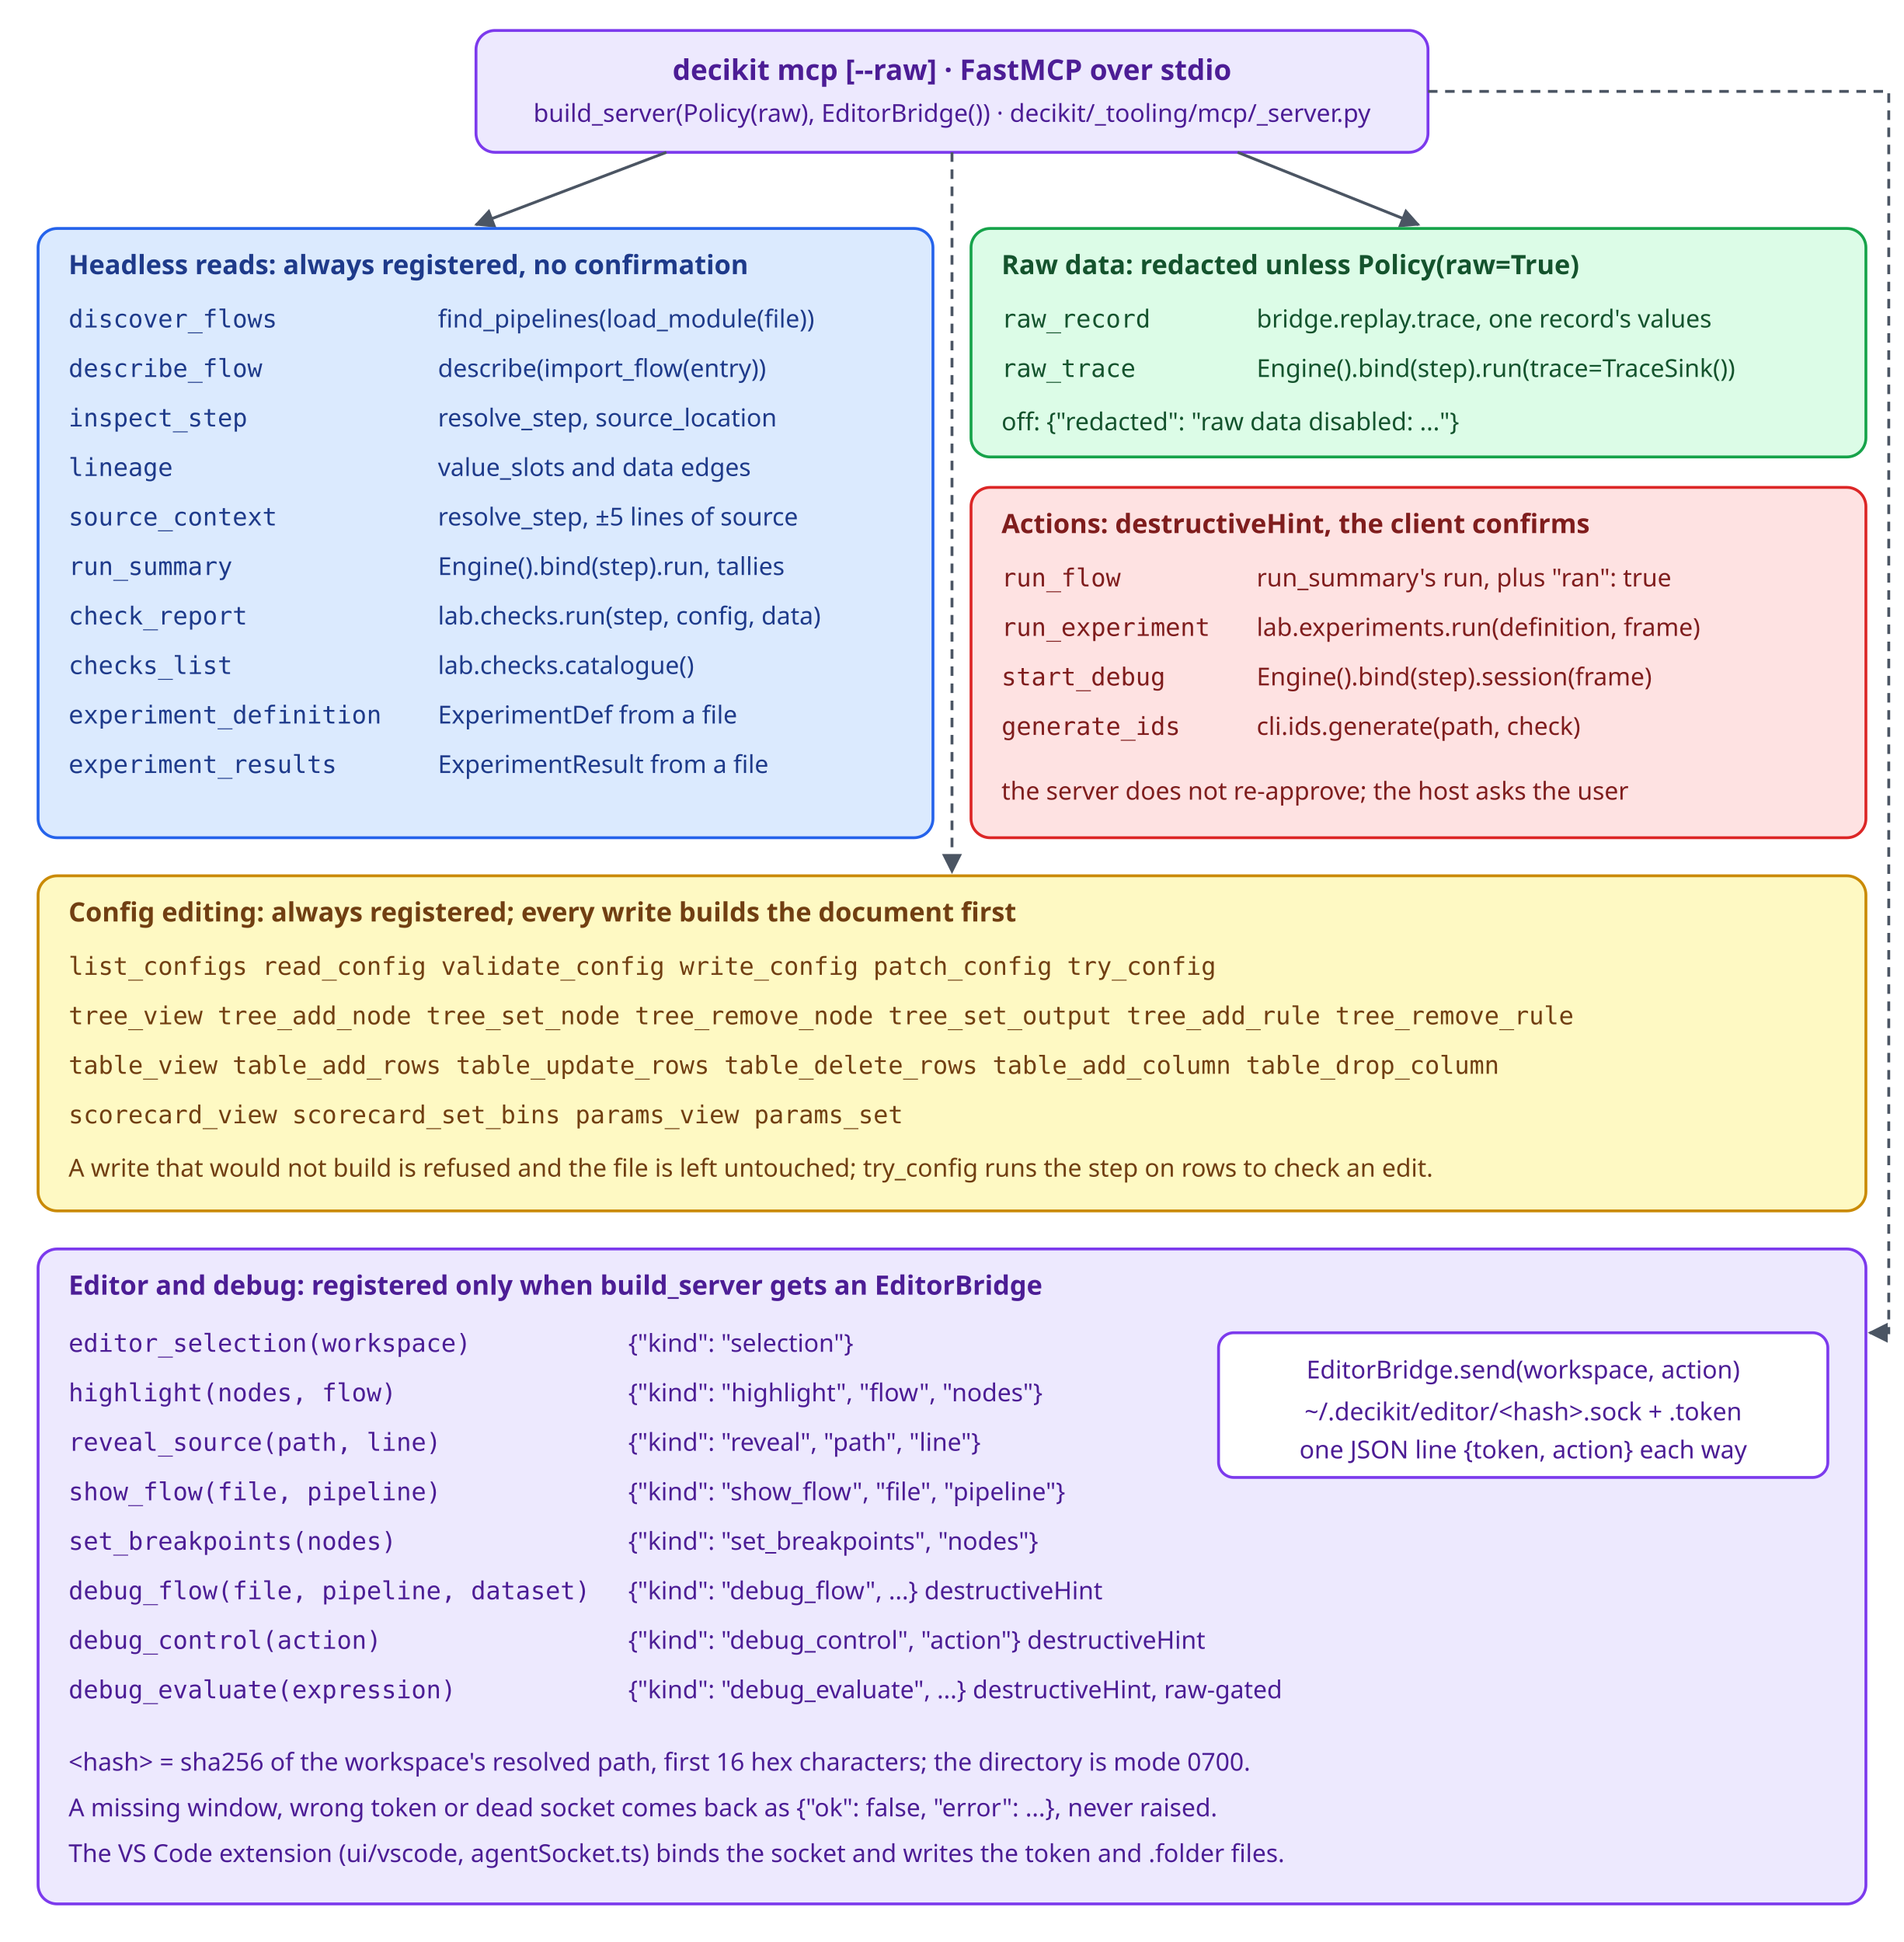
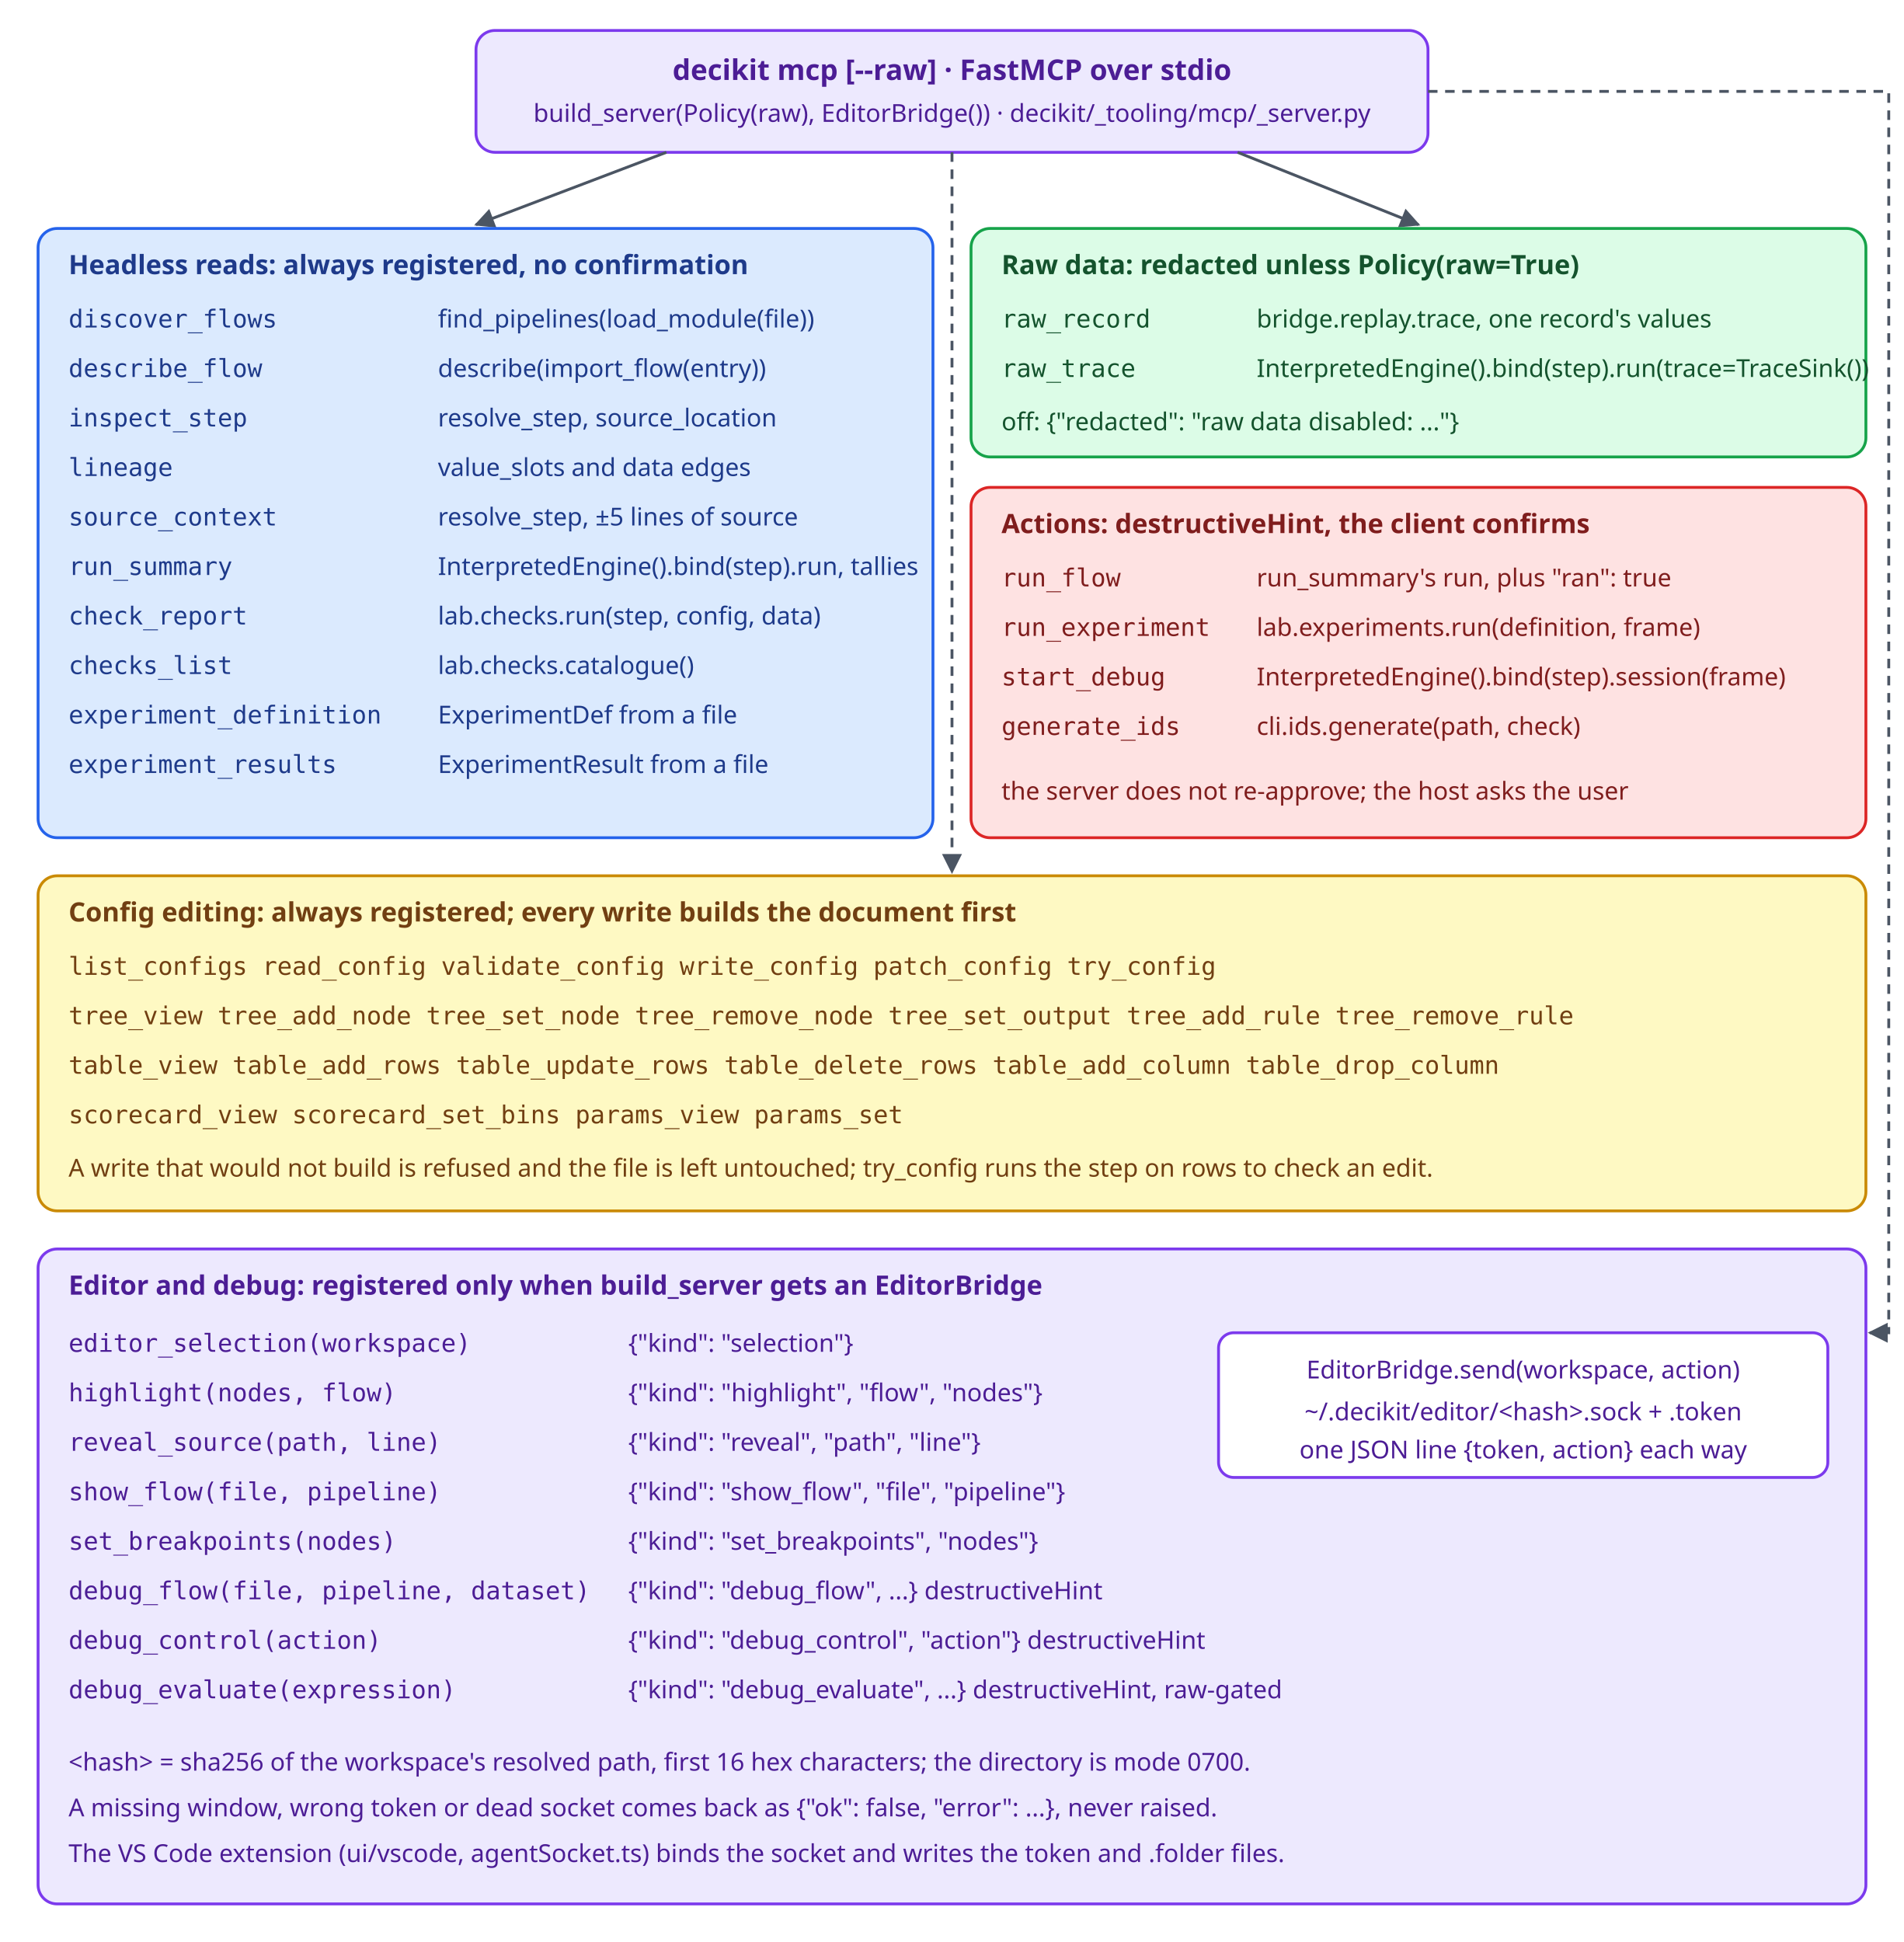
<svg xmlns="http://www.w3.org/2000/svg" viewBox="0 0 1000 1020" font-family="system-ui, sans-serif">
  <defs>
    <marker id="a" viewBox="0 0 10 10" refX="9" refY="5" markerWidth="7" markerHeight="7" orient="auto-start-reverse">
      <path d="M0,0 L10,5 L0,10 z" fill="#4b5563" />
    </marker>
  </defs>
  <rect x="0" y="0" width="1000" height="1020" fill="#ffffff" />
  <rect x="250" y="16" width="500" height="64" rx="10" fill="#ede9fe" stroke="#7c3aed" stroke-width="1.5" />
  <text x="500" y="42" font-size="15" font-weight="600" text-anchor="middle" fill="#4c1d95">decikit mcp [--raw]  ·  FastMCP over stdio</text>
  <text x="500" y="64" font-size="13" text-anchor="middle" fill="#4c1d95">build_server(Policy(raw), EditorBridge())  ·  decikit/_tooling/mcp/_server.py</text>
  <line x1="350" y1="80" x2="250" y2="118" stroke="#4b5563" stroke-width="1.5" marker-end="url(#a)" />
  <line x1="650" y1="80" x2="745" y2="118" stroke="#4b5563" stroke-width="1.5" marker-end="url(#a)" />
  <line x1="500" y1="80" x2="500" y2="458" stroke="#4b5563" stroke-width="1.5" stroke-dasharray="5 4" marker-end="url(#a)" />
  <path d="M750,48 L992,48 L992,700 L982,700" fill="none" stroke="#4b5563" stroke-width="1.5" stroke-dasharray="5 4" marker-end="url(#a)" />
  <rect x="20" y="120" width="470" height="320" rx="10" fill="#dbeafe" stroke="#2563eb" stroke-width="1.5" />
  <text x="36" y="144" font-size="14" font-weight="600" fill="#1e3a8a">Headless reads: always registered, no confirmation</text>
  <g font-size="13" fill="#1e3a8a">
    <g font-family="ui-monospace, SFMono-Regular, Menlo, monospace">
      <text x="36" y="172">discover_flows</text>
      <text x="36" y="198">describe_flow</text>
      <text x="36" y="224">inspect_step</text>
      <text x="36" y="250">lineage</text>
      <text x="36" y="276">source_context</text>
      <text x="36" y="302">run_summary</text>
      <text x="36" y="328">check_report</text>
      <text x="36" y="354">checks_list</text>
      <text x="36" y="380">experiment_definition</text>
      <text x="36" y="406">experiment_results</text>
    </g>
    <text x="230" y="172">find_pipelines(load_module(file))</text>
    <text x="230" y="198">describe(import_flow(entry))</text>
    <text x="230" y="224">resolve_step, source_location</text>
    <text x="230" y="250">value_slots and data edges</text>
    <text x="230" y="276">resolve_step, ±5 lines of source</text>
-     <text x="230" y="302">Engine().bind(step).run, tallies</text>
+     <text x="230" y="302">InterpretedEngine().bind(step).run, tallies</text>
    <text x="230" y="328">lab.checks.run(step, config, data)</text>
    <text x="230" y="354">lab.checks.catalogue()</text>
    <text x="230" y="380">ExperimentDef from a file</text>
    <text x="230" y="406">ExperimentResult from a file</text>
  </g>
  <rect x="510" y="120" width="470" height="120" rx="10" fill="#dcfce7" stroke="#16a34a" stroke-width="1.5" />
  <text x="526" y="144" font-size="14" font-weight="600" fill="#14532d">Raw data: redacted unless Policy(raw=True)</text>
  <g font-size="13" fill="#14532d">
    <g font-family="ui-monospace, SFMono-Regular, Menlo, monospace">
      <text x="526" y="172">raw_record</text>
      <text x="526" y="198">raw_trace</text>
    </g>
    <text x="660" y="172">bridge.replay.trace, one record's values</text>
-     <text x="660" y="198">Engine().bind(step).run(trace=TraceSink())</text>
+     <text x="660" y="198">InterpretedEngine().bind(step).run(trace=TraceSink())</text>
    <text x="526" y="226">off: {"redacted": "raw data disabled: ..."}</text>
  </g>
  <rect x="510" y="256" width="470" height="184" rx="10" fill="#fee2e2" stroke="#dc2626" stroke-width="1.5" />
  <text x="526" y="280" font-size="14" font-weight="600" fill="#7f1d1d">Actions: destructiveHint, the client confirms</text>
  <g font-size="13" fill="#7f1d1d">
    <g font-family="ui-monospace, SFMono-Regular, Menlo, monospace">
      <text x="526" y="308">run_flow</text>
      <text x="526" y="334">run_experiment</text>
      <text x="526" y="360">start_debug</text>
      <text x="526" y="386">generate_ids</text>
    </g>
    <text x="660" y="308">run_summary's run, plus "ran": true</text>
    <text x="660" y="334">lab.experiments.run(definition, frame)</text>
-     <text x="660" y="360">Engine().bind(step).session(frame)</text>
+     <text x="660" y="360">InterpretedEngine().bind(step).session(frame)</text>
    <text x="660" y="386">cli.ids.generate(path, check)</text>
    <text x="526" y="420">the server does not re-approve; the host asks the user</text>
  </g>
  <rect x="20" y="460" width="960" height="176" rx="10" fill="#fef9c3" stroke="#ca8a04" stroke-width="1.5" />
  <text x="36" y="484" font-size="14" font-weight="600" fill="#713f12">Config editing: always registered; every write builds the document first</text>
  <g font-size="13" fill="#713f12">
    <g font-family="ui-monospace, SFMono-Regular, Menlo, monospace">
      <text x="36" y="512">list_configs  read_config  validate_config  write_config  patch_config  try_config</text>
      <text x="36" y="538">tree_view  tree_add_node  tree_set_node  tree_remove_node  tree_set_output  tree_add_rule  tree_remove_rule</text>
      <text x="36" y="564">table_view  table_add_rows  table_update_rows  table_delete_rows  table_add_column  table_drop_column</text>
      <text x="36" y="590">scorecard_view  scorecard_set_bins  params_view  params_set</text>
    </g>
    <text x="36" y="618">A write that would not build is refused and the file is left untouched; try_config runs the step on rows to check an edit.</text>
  </g>
  <rect x="20" y="656" width="960" height="344" rx="10" fill="#ede9fe" stroke="#7c3aed" stroke-width="1.5" />
  <text x="36" y="680" font-size="14" font-weight="600" fill="#4c1d95">Editor and debug: registered only when build_server gets an EditorBridge</text>
  <g font-size="13" fill="#4c1d95">
    <g font-family="ui-monospace, SFMono-Regular, Menlo, monospace">
      <text x="36" y="710">editor_selection(workspace)</text>
      <text x="36" y="736">highlight(nodes, flow)</text>
      <text x="36" y="762">reveal_source(path, line)</text>
      <text x="36" y="788">show_flow(file, pipeline)</text>
      <text x="36" y="814">set_breakpoints(nodes)</text>
      <text x="36" y="840">debug_flow(file, pipeline, dataset)</text>
      <text x="36" y="866">debug_control(action)</text>
      <text x="36" y="892">debug_evaluate(expression)</text>
    </g>
    <text x="330" y="710">{"kind": "selection"}</text>
    <text x="330" y="736">{"kind": "highlight", "flow", "nodes"}</text>
    <text x="330" y="762">{"kind": "reveal", "path", "line"}</text>
    <text x="330" y="788">{"kind": "show_flow", "file", "pipeline"}</text>
    <text x="330" y="814">{"kind": "set_breakpoints", "nodes"}</text>
    <text x="330" y="840">{"kind": "debug_flow", ...}  destructiveHint</text>
    <text x="330" y="866">{"kind": "debug_control", "action"}  destructiveHint</text>
    <text x="330" y="892">{"kind": "debug_evaluate", ...}  destructiveHint, raw-gated</text>
  </g>
  <rect x="640" y="700" width="320" height="76" rx="8" fill="#ffffff" stroke="#7c3aed" stroke-width="1.5" />
  <text x="800" y="724" font-size="13" text-anchor="middle" fill="#4c1d95">EditorBridge.send(workspace, action)</text>
  <text x="800" y="746" font-size="13" text-anchor="middle" fill="#4c1d95">~/.decikit/editor/&lt;hash&gt;.sock + .token</text>
  <text x="800" y="766" font-size="13" text-anchor="middle" fill="#4c1d95">one JSON line {token, action} each way</text>
  <text x="36" y="930" font-size="13" fill="#4c1d95">&lt;hash&gt; = sha256 of the workspace's resolved path, first 16 hex characters; the directory is mode 0700.</text>
  <text x="36" y="954" font-size="13" fill="#4c1d95">A missing window, wrong token or dead socket comes back as {"ok": false, "error": ...}, never raised.</text>
  <text x="36" y="978" font-size="13" fill="#4c1d95">The VS Code extension (ui/vscode, agentSocket.ts) binds the socket and writes the token and .folder files.</text>
</svg>
